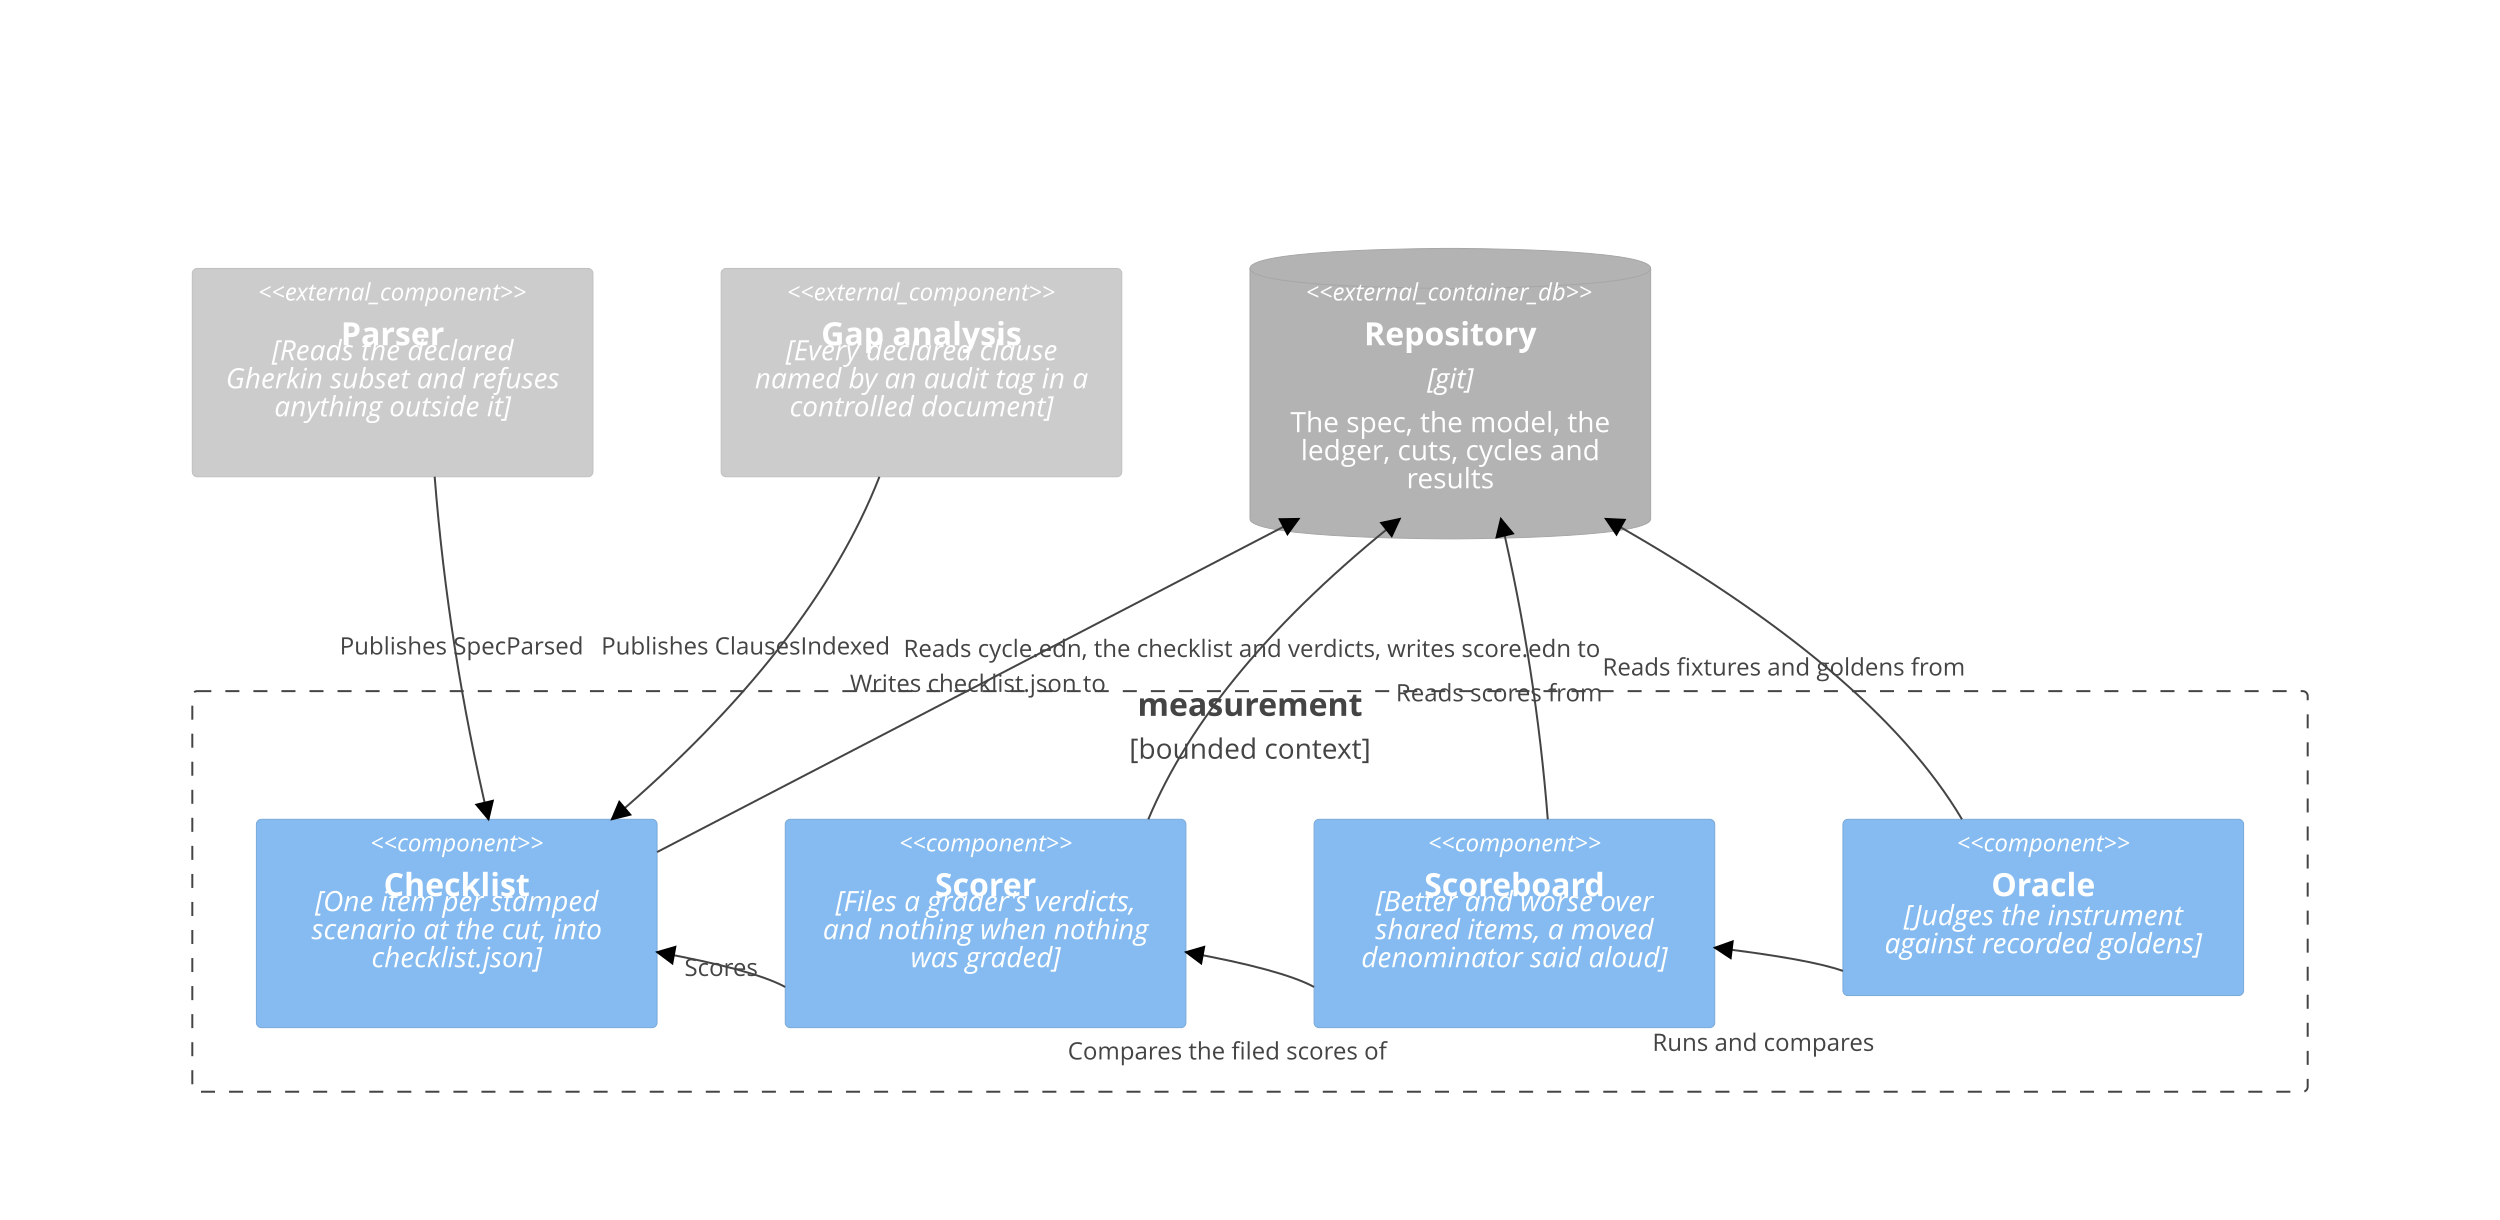
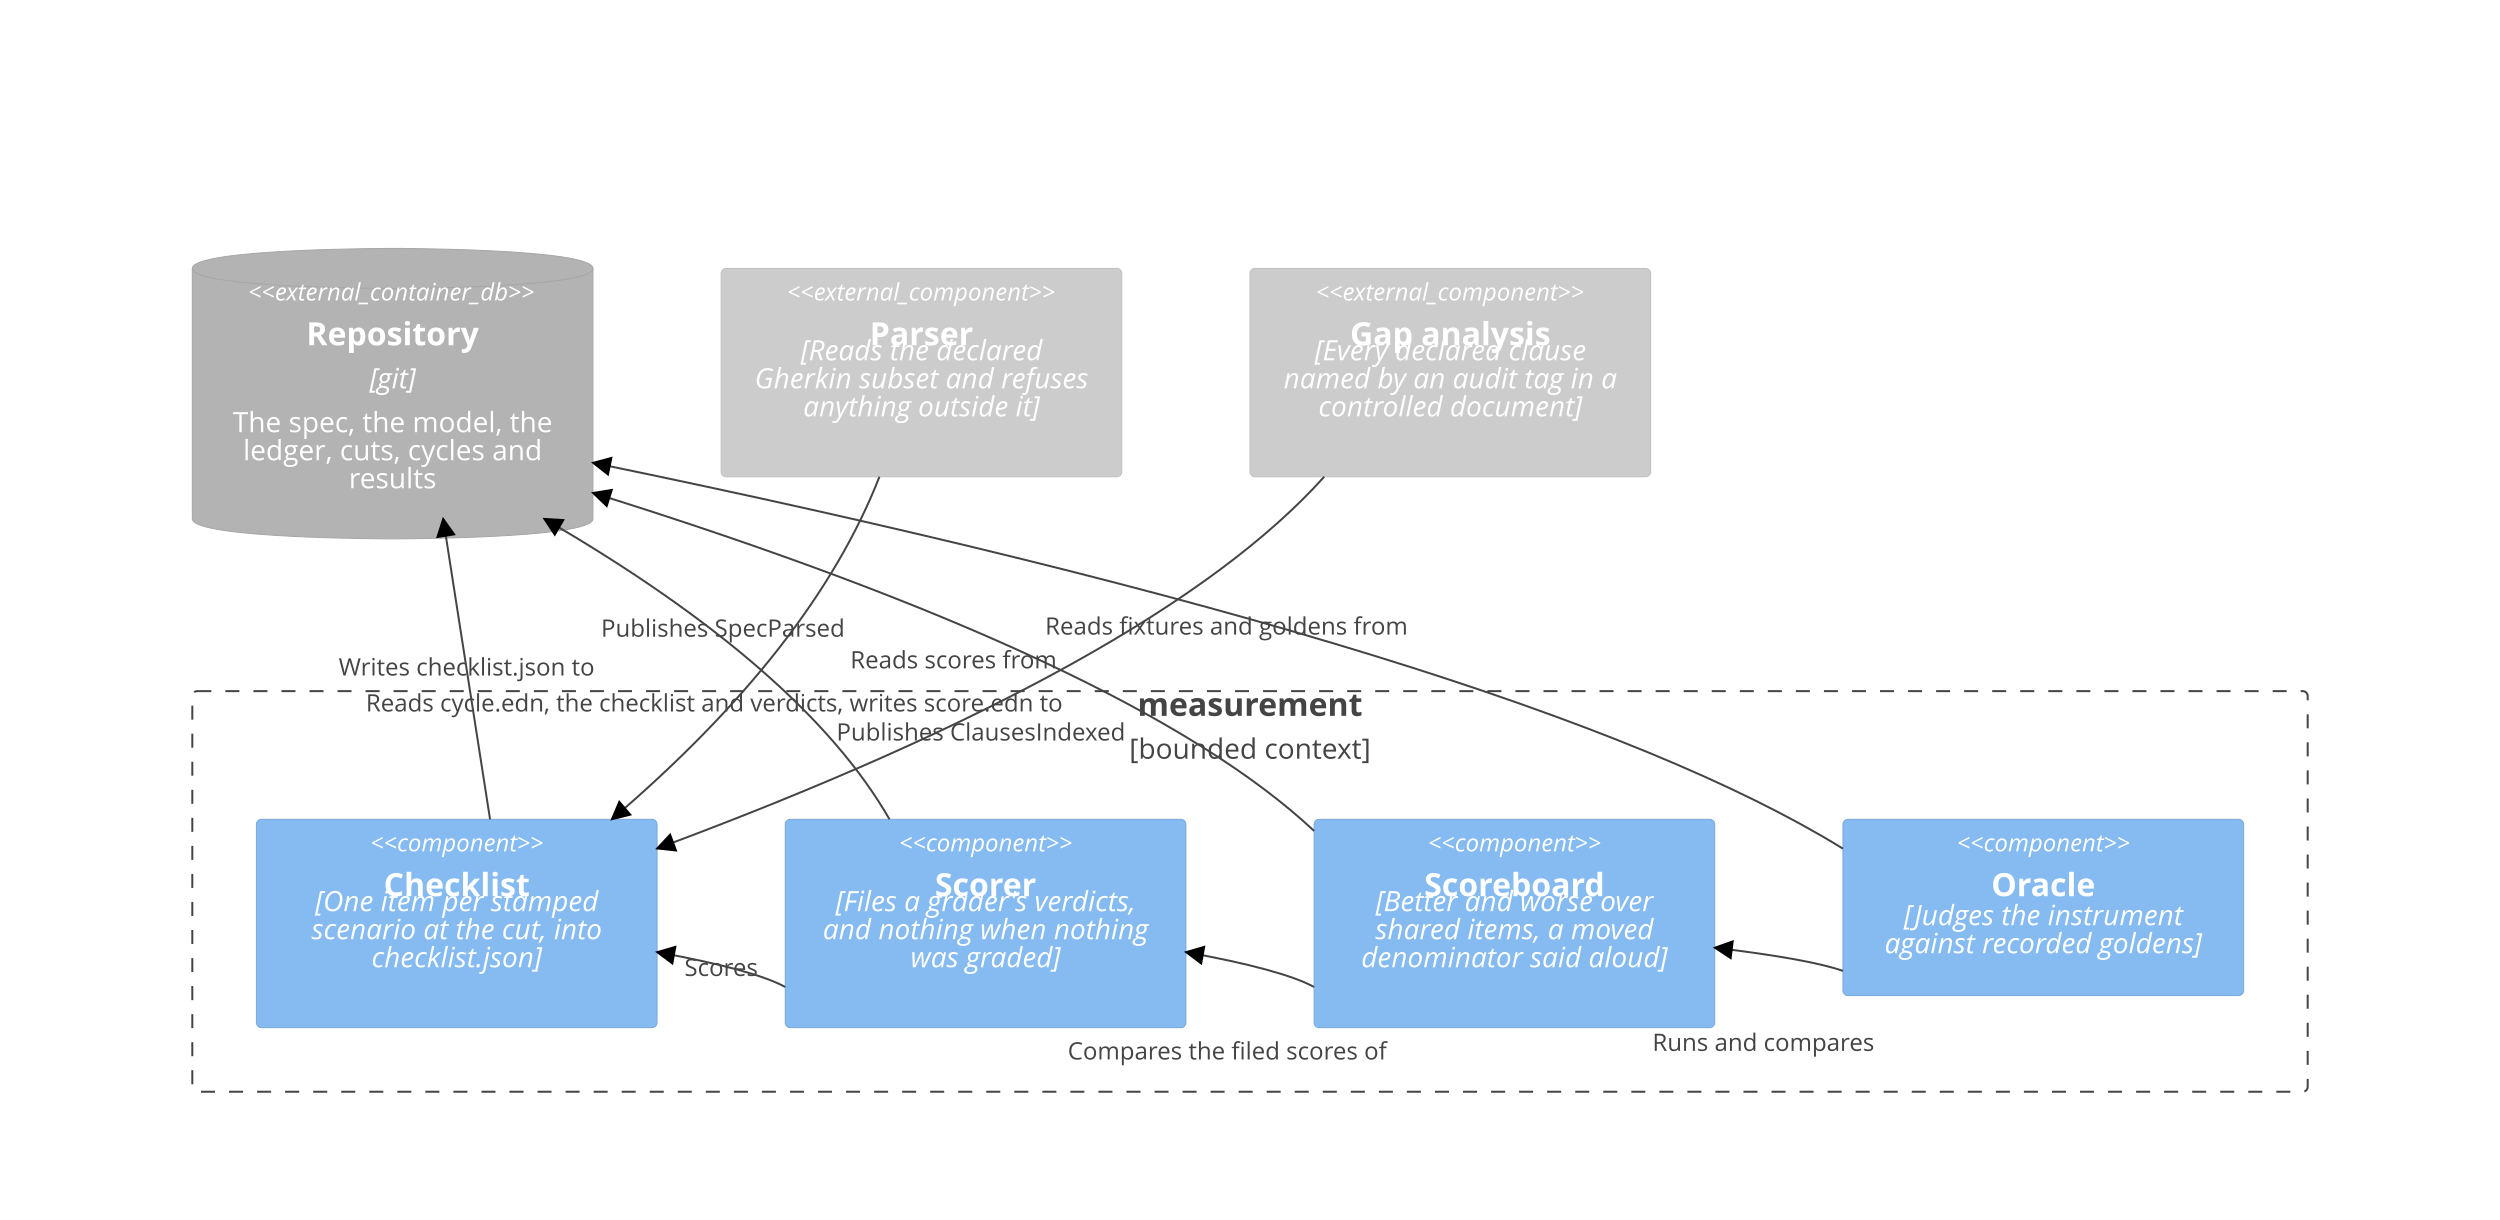
<svg xmlns="http://www.w3.org/2000/svg" width="100%" viewBox="0 -8 1248 609" style="max-width: 1248.000px;">
  <rect x="0" y="-8" width="1248" height="609" fill="#FFFFFF" />
  <defs>
    <symbol id="computer" width="24" height="24">
      <path transform="scale(.5)" d="M2 2v13h20v-13h-20zm18 11h-16v-9h16v9zm-10.228 6l.466-1h3.524l.467 1h-4.457zm14.228 3h-24l2-6h2.104l-1.33 4h18.45l-1.297-4h2.073l2 6zm-5-10h-14v-7h14v7z" />
    </symbol>
  </defs>
  <defs>
    <symbol id="database" fill-rule="evenodd" clip-rule="evenodd">
      <path transform="scale(.5)" d="M12.258.001l.256.004.255.005.253.008.251.01.249.012.247.015.246.016.242.019.241.02.239.023.236.024.233.027.231.028.229.031.225.032.223.034.22.036.217.038.214.04.211.041.208.043.205.045.201.046.198.048.194.05.191.051.187.053.183.054.18.056.175.057.172.059.168.06.163.061.16.063.155.064.15.066.074.033.073.033.071.034.07.034.069.035.068.035.067.035.066.035.064.036.064.036.062.036.06.036.06.037.058.037.058.037.055.038.055.038.053.038.052.038.051.039.05.039.048.039.047.039.045.04.044.04.043.04.041.04.04.041.039.041.037.041.036.041.034.041.033.042.032.042.03.042.029.042.027.042.026.043.024.043.023.043.021.043.02.043.018.044.017.043.015.044.013.044.012.044.011.045.009.044.007.045.006.045.004.045.002.045.001.045v17l-.001.045-.002.045-.004.045-.006.045-.007.045-.009.044-.011.045-.012.044-.013.044-.015.044-.017.043-.018.044-.02.043-.021.043-.023.043-.024.043-.026.043-.027.042-.029.042-.03.042-.032.042-.033.042-.034.041-.036.041-.037.041-.039.041-.04.041-.041.04-.043.04-.044.04-.045.04-.047.039-.048.039-.05.039-.051.039-.052.038-.053.038-.055.038-.055.038-.058.037-.058.037-.06.037-.06.036-.062.036-.064.036-.064.036-.066.035-.067.035-.068.035-.069.035-.07.034-.071.034-.073.033-.074.033-.15.066-.155.064-.16.063-.163.061-.168.06-.172.059-.175.057-.18.056-.183.054-.187.053-.191.051-.194.05-.198.048-.201.046-.205.045-.208.043-.211.041-.214.04-.217.038-.22.036-.223.034-.225.032-.229.031-.231.028-.233.027-.236.024-.239.023-.241.02-.242.019-.246.016-.247.015-.249.012-.251.01-.253.008-.255.005-.256.004-.258.001-.258-.001-.256-.004-.255-.005-.253-.008-.251-.01-.249-.012-.247-.015-.245-.016-.243-.019-.241-.02-.238-.023-.236-.024-.234-.027-.231-.028-.228-.031-.226-.032-.223-.034-.22-.036-.217-.038-.214-.04-.211-.041-.208-.043-.204-.045-.201-.046-.198-.048-.195-.05-.19-.051-.187-.053-.184-.054-.179-.056-.176-.057-.172-.059-.167-.06-.164-.061-.159-.063-.155-.064-.151-.066-.074-.033-.072-.033-.072-.034-.07-.034-.069-.035-.068-.035-.067-.035-.066-.035-.064-.036-.063-.036-.062-.036-.061-.036-.06-.037-.058-.037-.057-.037-.056-.038-.055-.038-.053-.038-.052-.038-.051-.039-.049-.039-.049-.039-.046-.039-.046-.04-.044-.04-.043-.04-.041-.04-.04-.041-.039-.041-.037-.041-.036-.041-.034-.041-.033-.042-.032-.042-.03-.042-.029-.042-.027-.042-.026-.043-.024-.043-.023-.043-.021-.043-.02-.043-.018-.044-.017-.043-.015-.044-.013-.044-.012-.044-.011-.045-.009-.044-.007-.045-.006-.045-.004-.045-.002-.045-.001-.045v-17l.001-.045.002-.045.004-.045.006-.045.007-.045.009-.044.011-.045.012-.044.013-.044.015-.044.017-.043.018-.044.02-.043.021-.043.023-.043.024-.043.026-.043.027-.042.029-.042.03-.042.032-.042.033-.042.034-.041.036-.041.037-.041.039-.041.04-.041.041-.04.043-.04.044-.04.046-.04.046-.039.049-.039.049-.039.051-.039.052-.038.053-.038.055-.038.056-.038.057-.037.058-.037.06-.037.061-.036.062-.036.063-.036.064-.036.066-.035.067-.035.068-.035.069-.035.07-.034.072-.034.072-.033.074-.033.151-.066.155-.064.159-.063.164-.061.167-.06.172-.059.176-.057.179-.056.184-.054.187-.053.19-.051.195-.05.198-.048.201-.046.204-.045.208-.043.211-.041.214-.04.217-.038.22-.036.223-.034.226-.032.228-.031.231-.028.234-.027.236-.024.238-.023.241-.02.243-.019.245-.016.247-.015.249-.012.251-.01.253-.008.255-.005.256-.004.258-.001.258.001z" />
    </symbol>
  </defs>
  <defs>
    <symbol id="clock" width="24" height="24">
      <path transform="scale(.5)" d="M12 2c5.514 0 10 4.486 10 10s-4.486 10-10 10-10-4.486-10-10 4.486-10 10-10zm0-2c-6.627 0-12 5.373-12 12s5.373 12 12 12 12-5.373 12-12-5.373-12-12-12zm5.848 12.459c.202.038.202.333.001.372-1.907.361-6.045 1.111-6.547 1.111-.719 0-1.301-.582-1.301-1.301 0-.512.77-5.447 1.125-7.445.034-.192.312-.181.343.014l.985 6.238 5.394 1.011z" />
    </symbol>
  </defs>
  <g class="person-man">
-     <rect x="96" y="126" fill="#CCCCCC" stroke="#BFBFBF" width="200" height="104" rx="2.5" ry="2.5" stroke-width="0.5" />
-     <text fill="#FFFFFF" font-family="Open Sans,sans-serif" font-size="12" font-style="italic" lengthAdjust="spacing" textLength="133" x="129" y="142">&lt;&lt;external_component&gt;&gt;</text>
+     <path fill="#B3B3B3" stroke-width="0.5" stroke="#A6A6A6" d="M96,126c0,-10 100,-10 100,-10c0,0 100,0 100,10l0,125c0,10 -100,10 -100,10c0,0 -100,0 -100,-10l0,-125" />
+     <path fill="none" stroke-width="0.5" stroke="#A6A6A6" d="M96,126c0,10 100,10 100,10c0,0 100,0 100,-10" />
+     <text fill="#FFFFFF" font-family="Open Sans,sans-serif" font-size="12" font-style="italic" lengthAdjust="spacing" textLength="143" x="124" y="142">&lt;&lt;external_container_db&gt;&gt;</text>
    <text x="196.00" y="160.00" dominant-baseline="middle" fill="#FFFFFF" style="text-anchor: middle; font-size: 16px; font-weight: bold; font-family: Open Sans,sans-serif">
-       <tspan dy="0.00" alignment-baseline="mathematical">Parser</tspan>
+       <tspan dy="0.00" alignment-baseline="mathematical">Repository</tspan>
    </text>
    <text x="196.00" y="182.00" dominant-baseline="middle" fill="#FFFFFF" style="text-anchor: middle; font-size: 14px; font-weight: normal; font-family: Open Sans,sans-serif" font-style="italic">
-       <tspan dy="-14.00" alignment-baseline="mathematical">[Reads the declared</tspan>
+       <tspan dy="0.00" alignment-baseline="mathematical">[git]</tspan>
    </text>
-     <text x="196.00" y="182.00" dominant-baseline="middle" fill="#FFFFFF" style="text-anchor: middle; font-size: 14px; font-weight: normal; font-family: Open Sans,sans-serif" font-style="italic">
-       <tspan dy="0.00" alignment-baseline="mathematical">Gherkin subset and refuses</tspan>
+     <text x="196.00" y="218.00" dominant-baseline="middle" fill="#FFFFFF" style="text-anchor: middle; font-size: 14px; font-weight: normal; font-family: Open Sans,sans-serif">
+       <tspan dy="-14.00" alignment-baseline="mathematical">The spec, the model, the</tspan>
    </text>
-     <text x="196.00" y="182.00" dominant-baseline="middle" fill="#FFFFFF" style="text-anchor: middle; font-size: 14px; font-weight: normal; font-family: Open Sans,sans-serif" font-style="italic">
-       <tspan dy="14.00" alignment-baseline="mathematical">anything outside it]</tspan>
+     <text x="196.00" y="218.00" dominant-baseline="middle" fill="#FFFFFF" style="text-anchor: middle; font-size: 14px; font-weight: normal; font-family: Open Sans,sans-serif">
+       <tspan dy="0.00" alignment-baseline="mathematical">ledger, cuts, cycles and</tspan>
+     </text>
+     <text x="196.00" y="218.00" dominant-baseline="middle" fill="#FFFFFF" style="text-anchor: middle; font-size: 14px; font-weight: normal; font-family: Open Sans,sans-serif">
+       <tspan dy="14.00" alignment-baseline="mathematical">results</tspan>
    </text>
  </g>
  <g class="person-man">
    <rect x="360" y="126" fill="#CCCCCC" stroke="#BFBFBF" width="200" height="104" rx="2.5" ry="2.5" stroke-width="0.5" />
    <text fill="#FFFFFF" font-family="Open Sans,sans-serif" font-size="12" font-style="italic" lengthAdjust="spacing" textLength="133" x="393" y="142">&lt;&lt;external_component&gt;&gt;</text>
    <text x="460.00" y="160.00" dominant-baseline="middle" fill="#FFFFFF" style="text-anchor: middle; font-size: 16px; font-weight: bold; font-family: Open Sans,sans-serif">
-       <tspan dy="0.00" alignment-baseline="mathematical">Gap analysis</tspan>
+       <tspan dy="0.00" alignment-baseline="mathematical">Parser</tspan>
    </text>
    <text x="460.00" y="182.00" dominant-baseline="middle" fill="#FFFFFF" style="text-anchor: middle; font-size: 14px; font-weight: normal; font-family: Open Sans,sans-serif" font-style="italic">
-       <tspan dy="-14.00" alignment-baseline="mathematical">[Every declared clause</tspan>
+       <tspan dy="-14.00" alignment-baseline="mathematical">[Reads the declared</tspan>
    </text>
    <text x="460.00" y="182.00" dominant-baseline="middle" fill="#FFFFFF" style="text-anchor: middle; font-size: 14px; font-weight: normal; font-family: Open Sans,sans-serif" font-style="italic">
-       <tspan dy="0.00" alignment-baseline="mathematical">named by an audit tag in a</tspan>
+       <tspan dy="0.00" alignment-baseline="mathematical">Gherkin subset and refuses</tspan>
    </text>
    <text x="460.00" y="182.00" dominant-baseline="middle" fill="#FFFFFF" style="text-anchor: middle; font-size: 14px; font-weight: normal; font-family: Open Sans,sans-serif" font-style="italic">
-       <tspan dy="14.00" alignment-baseline="mathematical">controlled document]</tspan>
+       <tspan dy="14.00" alignment-baseline="mathematical">anything outside it]</tspan>
    </text>
  </g>
  <g class="person-man">
-     <path fill="#B3B3B3" stroke-width="0.5" stroke="#A6A6A6" d="M624,126c0,-10 100,-10 100,-10c0,0 100,0 100,10l0,125c0,10 -100,10 -100,10c0,0 -100,0 -100,-10l0,-125" />
-     <path fill="none" stroke-width="0.5" stroke="#A6A6A6" d="M624,126c0,10 100,10 100,10c0,0 100,0 100,-10" />
-     <text fill="#FFFFFF" font-family="Open Sans,sans-serif" font-size="12" font-style="italic" lengthAdjust="spacing" textLength="143" x="652" y="142">&lt;&lt;external_container_db&gt;&gt;</text>
+     <rect x="624" y="126" fill="#CCCCCC" stroke="#BFBFBF" width="200" height="104" rx="2.5" ry="2.5" stroke-width="0.5" />
+     <text fill="#FFFFFF" font-family="Open Sans,sans-serif" font-size="12" font-style="italic" lengthAdjust="spacing" textLength="133" x="657" y="142">&lt;&lt;external_component&gt;&gt;</text>
    <text x="724.00" y="160.00" dominant-baseline="middle" fill="#FFFFFF" style="text-anchor: middle; font-size: 16px; font-weight: bold; font-family: Open Sans,sans-serif">
-       <tspan dy="0.00" alignment-baseline="mathematical">Repository</tspan>
+       <tspan dy="0.00" alignment-baseline="mathematical">Gap analysis</tspan>
    </text>
    <text x="724.00" y="182.00" dominant-baseline="middle" fill="#FFFFFF" style="text-anchor: middle; font-size: 14px; font-weight: normal; font-family: Open Sans,sans-serif" font-style="italic">
-       <tspan dy="0.00" alignment-baseline="mathematical">[git]</tspan>
+       <tspan dy="-14.00" alignment-baseline="mathematical">[Every declared clause</tspan>
    </text>
-     <text x="724.00" y="218.00" dominant-baseline="middle" fill="#FFFFFF" style="text-anchor: middle; font-size: 14px; font-weight: normal; font-family: Open Sans,sans-serif">
-       <tspan dy="-14.00" alignment-baseline="mathematical">The spec, the model, the</tspan>
+     <text x="724.00" y="182.00" dominant-baseline="middle" fill="#FFFFFF" style="text-anchor: middle; font-size: 14px; font-weight: normal; font-family: Open Sans,sans-serif" font-style="italic">
+       <tspan dy="0.00" alignment-baseline="mathematical">named by an audit tag in a</tspan>
    </text>
-     <text x="724.00" y="218.00" dominant-baseline="middle" fill="#FFFFFF" style="text-anchor: middle; font-size: 14px; font-weight: normal; font-family: Open Sans,sans-serif">
-       <tspan dy="0.00" alignment-baseline="mathematical">ledger, cuts, cycles and</tspan>
-     </text>
-     <text x="724.00" y="218.00" dominant-baseline="middle" fill="#FFFFFF" style="text-anchor: middle; font-size: 14px; font-weight: normal; font-family: Open Sans,sans-serif">
-       <tspan dy="14.00" alignment-baseline="mathematical">results</tspan>
+     <text x="724.00" y="182.00" dominant-baseline="middle" fill="#FFFFFF" style="text-anchor: middle; font-size: 14px; font-weight: normal; font-family: Open Sans,sans-serif" font-style="italic">
+       <tspan dy="14.00" alignment-baseline="mathematical">controlled document]</tspan>
    </text>
  </g>
  <g class="person-man">
    <rect x="128" y="401" fill="#85BBF0" stroke="#78A8D8" width="200" height="104" rx="2.5" ry="2.5" stroke-width="0.5" />
    <text fill="#FFFFFF" font-family="Open Sans,sans-serif" font-size="12" font-style="italic" lengthAdjust="spacing" textLength="86" x="185" y="417">&lt;&lt;component&gt;&gt;</text>
    <text x="228.00" y="435.00" dominant-baseline="middle" fill="#FFFFFF" style="text-anchor: middle; font-size: 16px; font-weight: bold; font-family: Open Sans,sans-serif">
      <tspan dy="0.00" alignment-baseline="mathematical">Checklist</tspan>
    </text>
    <text x="228.00" y="457.00" dominant-baseline="middle" fill="#FFFFFF" style="text-anchor: middle; font-size: 14px; font-weight: normal; font-family: Open Sans,sans-serif" font-style="italic">
      <tspan dy="-14.00" alignment-baseline="mathematical">[One item per stamped</tspan>
    </text>
    <text x="228.00" y="457.00" dominant-baseline="middle" fill="#FFFFFF" style="text-anchor: middle; font-size: 14px; font-weight: normal; font-family: Open Sans,sans-serif" font-style="italic">
      <tspan dy="0.00" alignment-baseline="mathematical">scenario at the cut, into</tspan>
    </text>
    <text x="228.00" y="457.00" dominant-baseline="middle" fill="#FFFFFF" style="text-anchor: middle; font-size: 14px; font-weight: normal; font-family: Open Sans,sans-serif" font-style="italic">
      <tspan dy="14.00" alignment-baseline="mathematical">checklist.json]</tspan>
    </text>
  </g>
  <g class="person-man">
    <rect x="392" y="401" fill="#85BBF0" stroke="#78A8D8" width="200" height="104" rx="2.5" ry="2.5" stroke-width="0.5" />
    <text fill="#FFFFFF" font-family="Open Sans,sans-serif" font-size="12" font-style="italic" lengthAdjust="spacing" textLength="86" x="449" y="417">&lt;&lt;component&gt;&gt;</text>
    <text x="492.00" y="435.00" dominant-baseline="middle" fill="#FFFFFF" style="text-anchor: middle; font-size: 16px; font-weight: bold; font-family: Open Sans,sans-serif">
      <tspan dy="0.00" alignment-baseline="mathematical">Scorer</tspan>
    </text>
    <text x="492.00" y="457.00" dominant-baseline="middle" fill="#FFFFFF" style="text-anchor: middle; font-size: 14px; font-weight: normal; font-family: Open Sans,sans-serif" font-style="italic">
      <tspan dy="-14.00" alignment-baseline="mathematical">[Files a grader's verdicts,</tspan>
    </text>
    <text x="492.00" y="457.00" dominant-baseline="middle" fill="#FFFFFF" style="text-anchor: middle; font-size: 14px; font-weight: normal; font-family: Open Sans,sans-serif" font-style="italic">
      <tspan dy="0.00" alignment-baseline="mathematical">and nothing when nothing</tspan>
    </text>
    <text x="492.00" y="457.00" dominant-baseline="middle" fill="#FFFFFF" style="text-anchor: middle; font-size: 14px; font-weight: normal; font-family: Open Sans,sans-serif" font-style="italic">
      <tspan dy="14.00" alignment-baseline="mathematical">was graded]</tspan>
    </text>
  </g>
  <g class="person-man">
    <rect x="656" y="401" fill="#85BBF0" stroke="#78A8D8" width="200" height="104" rx="2.5" ry="2.5" stroke-width="0.5" />
    <text fill="#FFFFFF" font-family="Open Sans,sans-serif" font-size="12" font-style="italic" lengthAdjust="spacing" textLength="86" x="713" y="417">&lt;&lt;component&gt;&gt;</text>
    <text x="756.00" y="435.00" dominant-baseline="middle" fill="#FFFFFF" style="text-anchor: middle; font-size: 16px; font-weight: bold; font-family: Open Sans,sans-serif">
      <tspan dy="0.00" alignment-baseline="mathematical">Scoreboard</tspan>
    </text>
    <text x="756.00" y="457.00" dominant-baseline="middle" fill="#FFFFFF" style="text-anchor: middle; font-size: 14px; font-weight: normal; font-family: Open Sans,sans-serif" font-style="italic">
      <tspan dy="-14.00" alignment-baseline="mathematical">[Better and worse over</tspan>
    </text>
    <text x="756.00" y="457.00" dominant-baseline="middle" fill="#FFFFFF" style="text-anchor: middle; font-size: 14px; font-weight: normal; font-family: Open Sans,sans-serif" font-style="italic">
      <tspan dy="0.00" alignment-baseline="mathematical">shared items, a moved</tspan>
    </text>
    <text x="756.00" y="457.00" dominant-baseline="middle" fill="#FFFFFF" style="text-anchor: middle; font-size: 14px; font-weight: normal; font-family: Open Sans,sans-serif" font-style="italic">
      <tspan dy="14.00" alignment-baseline="mathematical">denominator said aloud]</tspan>
    </text>
  </g>
  <g class="person-man">
    <rect x="920" y="401" fill="#85BBF0" stroke="#78A8D8" width="200" height="88" rx="2.5" ry="2.5" stroke-width="0.5" />
    <text fill="#FFFFFF" font-family="Open Sans,sans-serif" font-size="12" font-style="italic" lengthAdjust="spacing" textLength="86" x="977" y="417">&lt;&lt;component&gt;&gt;</text>
    <text x="1020.00" y="435.00" dominant-baseline="middle" fill="#FFFFFF" style="text-anchor: middle; font-size: 16px; font-weight: bold; font-family: Open Sans,sans-serif">
      <tspan dy="0.00" alignment-baseline="mathematical">Oracle</tspan>
    </text>
    <text x="1020.00" y="457.00" dominant-baseline="middle" fill="#FFFFFF" style="text-anchor: middle; font-size: 14px; font-weight: normal; font-family: Open Sans,sans-serif" font-style="italic">
      <tspan dy="-7.00" alignment-baseline="mathematical">[Judges the instrument</tspan>
    </text>
    <text x="1020.00" y="457.00" dominant-baseline="middle" fill="#FFFFFF" style="text-anchor: middle; font-size: 14px; font-weight: normal; font-family: Open Sans,sans-serif" font-style="italic">
      <tspan dy="7.00" alignment-baseline="mathematical">against recorded goldens]</tspan>
    </text>
  </g>
  <g>
    <rect x="96" y="337" fill="none" stroke="#444444" width="1056" height="200" rx="2.5" ry="2.5" stroke-width="1" stroke-dasharray="7.0,7.0" />
    <text x="624.00" y="345.00" dominant-baseline="middle" fill="#444444" style="text-anchor: middle; font-size: 16px; font-weight: bold; font-family: Open Sans,sans-serif">
      <tspan dy="0.00" alignment-baseline="mathematical">measurement</tspan>
    </text>
    <text x="624.00" y="367.00" dominant-baseline="middle" fill="#444444" style="text-anchor: middle; font-size: 14px; font-weight: normal; font-family: Open Sans,sans-serif">
      <tspan dy="0.00" alignment-baseline="mathematical">[bounded context]</tspan>
    </text>
  </g>
  <defs>
    <marker id="arrowhead" refX="9" refY="5" markerUnits="userSpaceOnUse" markerWidth="12" markerHeight="12" orient="auto">
      <path d="M 0 0 L 10 5 L 0 10 z" />
    </marker>
  </defs>
  <defs>
    <marker id="arrowend" refX="1" refY="5" markerUnits="userSpaceOnUse" markerWidth="12" markerHeight="12" orient="auto">
      <path d="M 10 0 L 0 5 L 10 10 z" />
    </marker>
  </defs>
  <defs>
    <marker id="crosshead" markerWidth="15" markerHeight="8" orient="auto" refX="16" refY="4">
      <path fill="black" stroke="#000000" stroke-width="1px" d="M 9,2 V 6 L16,4 Z" style="stroke-dasharray: 0, 0;" />
      <path fill="none" stroke="#000000" stroke-width="1px" d="M 0,1 L 6,7 M 6,1 L 0,7" style="stroke-dasharray: 0, 0;" />
    </marker>
  </defs>
  <defs>
    <marker id="filled-head" refX="18" refY="7" markerWidth="20" markerHeight="28" orient="auto">
      <path d="M 18,7 L9,13 L14,7 L9,1 Z" />
    </marker>
  </defs>
  <g>
-     <line x1="328.00" y1="417.35" x2="648.31" y2="251.00" stroke-width="1" stroke="#444444" style="fill: none;" marker-end="url(#arrowhead)" />
-     <text x="488.16" y="334.17" dominant-baseline="middle" fill="#444444" style="text-anchor: middle; font-size: 12px; font-weight: normal; font-family: Open Sans,sans-serif">
+     <line x1="244.64" y1="401.00" x2="221.23" y2="251.00" stroke-width="1" stroke="#444444" style="fill: none;" marker-end="url(#arrowhead)" />
+     <text x="232.93" y="326.00" dominant-baseline="middle" fill="#444444" style="text-anchor: middle; font-size: 12px; font-weight: normal; font-family: Open Sans,sans-serif">
      <tspan dy="0.00" alignment-baseline="mathematical">Writes checklist.json to</tspan>
    </text>
-     <path fill="none" stroke-width="1" stroke="#444444" d="M573.24,401.00 Q604.62,326.00 698.77,251.00" marker-end="url(#arrowhead)" />
-     <text x="624.96" y="316.76" dominant-baseline="middle" fill="#444444" style="text-anchor: middle; font-size: 12px; font-weight: normal; font-family: Open Sans,sans-serif">
+     <path fill="none" stroke-width="1" stroke="#444444" d="M444.04,401.00 Q400.95,326.00 271.69,251.00" marker-end="url(#arrowhead)" />
+     <text x="356.56" y="343.95" dominant-baseline="middle" fill="#444444" style="text-anchor: middle; font-size: 12px; font-weight: normal; font-family: Open Sans,sans-serif">
      <tspan dy="0.00" alignment-baseline="mathematical">Reads cycle.edn, the checklist and verdicts, writes score.edn to</tspan>
    </text>
-     <path fill="none" stroke-width="1" stroke="#444444" d="M772.64,401.00 Q766.79,326.00 749.23,251.00" marker-end="url(#arrowhead)" />
-     <text x="748.37" y="338.89" dominant-baseline="middle" fill="#444444" style="text-anchor: middle; font-size: 12px; font-weight: normal; font-family: Open Sans,sans-serif">
+     <path fill="none" stroke-width="1" stroke="#444444" d="M656.00,406.80 Q566.00,322.42 296.00,238.05" marker-end="url(#arrowhead)" />
+     <text x="476.00" y="322.42" dominant-baseline="middle" fill="#444444" style="text-anchor: middle; font-size: 12px; font-weight: normal; font-family: Open Sans,sans-serif">
      <tspan dy="0.00" alignment-baseline="mathematical">Reads scores from</tspan>
    </text>
-     <path fill="none" stroke-width="1" stroke="#444444" d="M979.42,401.00 Q934.96,326.00 801.59,251.00" marker-end="url(#arrowhead)" />
-     <text x="890.50" y="326.00" dominant-baseline="middle" fill="#444444" style="text-anchor: middle; font-size: 12px; font-weight: normal; font-family: Open Sans,sans-serif">
+     <path fill="none" stroke-width="1" stroke="#444444" d="M920.00,415.65 Q764.00,319.34 296.00,223.02" marker-end="url(#arrowhead)" />
+     <text x="612.25" y="305.58" dominant-baseline="middle" fill="#444444" style="text-anchor: middle; font-size: 12px; font-weight: normal; font-family: Open Sans,sans-serif">
      <tspan dy="0.00" alignment-baseline="mathematical">Reads fixtures and goldens from</tspan>
    </text>
    <path fill="none" stroke-width="1" stroke="#444444" d="M920.00,476.71 Q904.00,470.90 856.00,465.09" marker-end="url(#arrowhead)" />
    <text x="880.28" y="513.40" dominant-baseline="middle" fill="#444444" style="text-anchor: middle; font-size: 12px; font-weight: normal; font-family: Open Sans,sans-serif">
      <tspan dy="0.00" alignment-baseline="mathematical">Runs and compares</tspan>
    </text>
-     <path fill="none" stroke-width="1" stroke="#444444" d="M216.99,230.00 Q223.71,315.50 243.86,401.00" marker-end="url(#arrowhead)" />
-     <text x="230.42" y="315.50" dominant-baseline="middle" fill="#444444" style="text-anchor: middle; font-size: 12px; font-weight: normal; font-family: Open Sans,sans-serif">
+     <path fill="none" stroke-width="1" stroke="#444444" d="M439.01,230.00 Q405.61,315.50 305.42,401.00" marker-end="url(#arrowhead)" />
+     <text x="360.87" y="306.63" dominant-baseline="middle" fill="#444444" style="text-anchor: middle; font-size: 12px; font-weight: normal; font-family: Open Sans,sans-serif">
      <tspan dy="0.00" alignment-baseline="mathematical">Publishes SpecParsed</tspan>
    </text>
-     <path fill="none" stroke-width="1" stroke="#444444" d="M439.01,230.00 Q405.61,315.50 305.42,401.00" marker-end="url(#arrowhead)" />
-     <text x="372.21" y="315.50" dominant-baseline="middle" fill="#444444" style="text-anchor: middle; font-size: 12px; font-weight: normal; font-family: Open Sans,sans-serif">
+     <path fill="none" stroke-width="1" stroke="#444444" d="M661.03,230.00 Q577.77,322.79 328.00,415.58" marker-end="url(#arrowhead)" />
+     <text x="489.66" y="358.46" dominant-baseline="middle" fill="#444444" style="text-anchor: middle; font-size: 12px; font-weight: normal; font-family: Open Sans,sans-serif">
      <tspan dy="0.00" alignment-baseline="mathematical">Publishes ClausesIndexed</tspan>
    </text>
    <path fill="none" stroke-width="1" stroke="#444444" d="M392.00,484.71 Q376.00,476.00 328.00,467.29" marker-end="url(#arrowhead)" />
    <text x="360.00" y="476.00" dominant-baseline="middle" fill="#444444" style="text-anchor: middle; font-size: 12px; font-weight: normal; font-family: Open Sans,sans-serif">
      <tspan dy="0.00" alignment-baseline="mathematical">Scores</tspan>
    </text>
    <path fill="none" stroke-width="1" stroke="#444444" d="M656.00,484.71 Q640.00,476.00 592.00,467.29" marker-end="url(#arrowhead)" />
    <text x="612.65" y="517.68" dominant-baseline="middle" fill="#444444" style="text-anchor: middle; font-size: 12px; font-weight: normal; font-family: Open Sans,sans-serif">
      <tspan dy="0.00" alignment-baseline="mathematical">Compares the filed scores of</tspan>
    </text>
  </g>
</svg>
